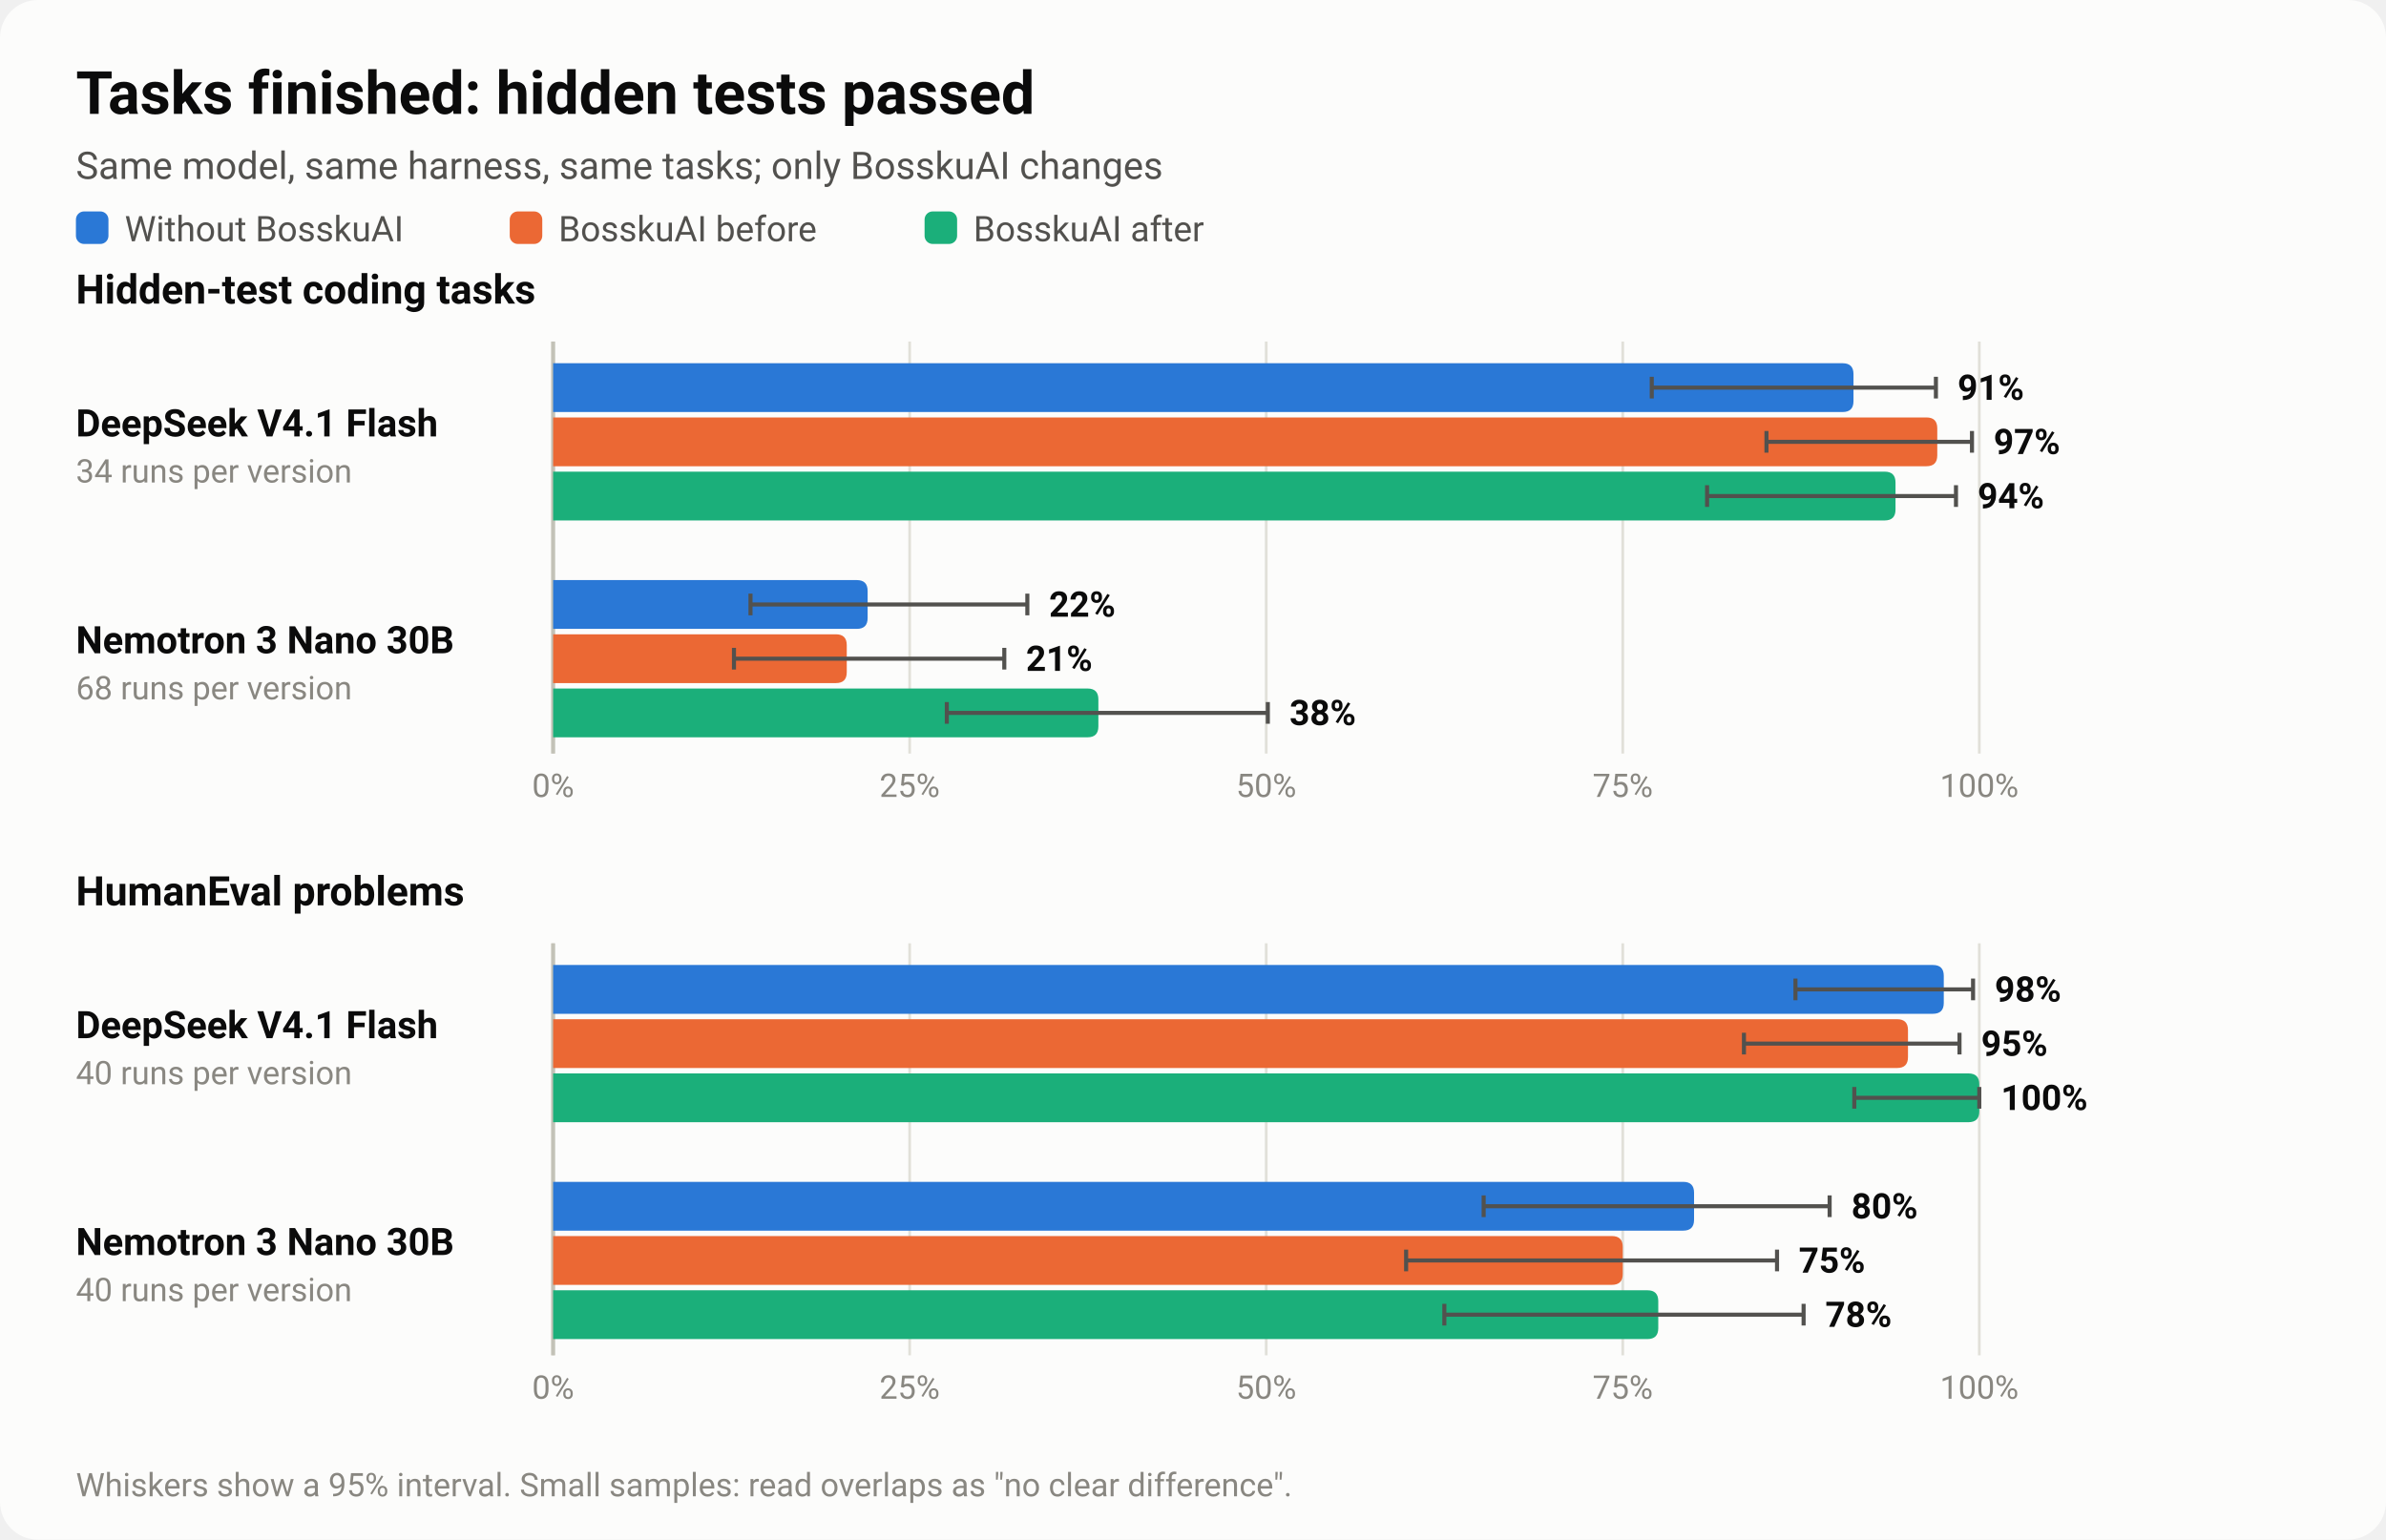
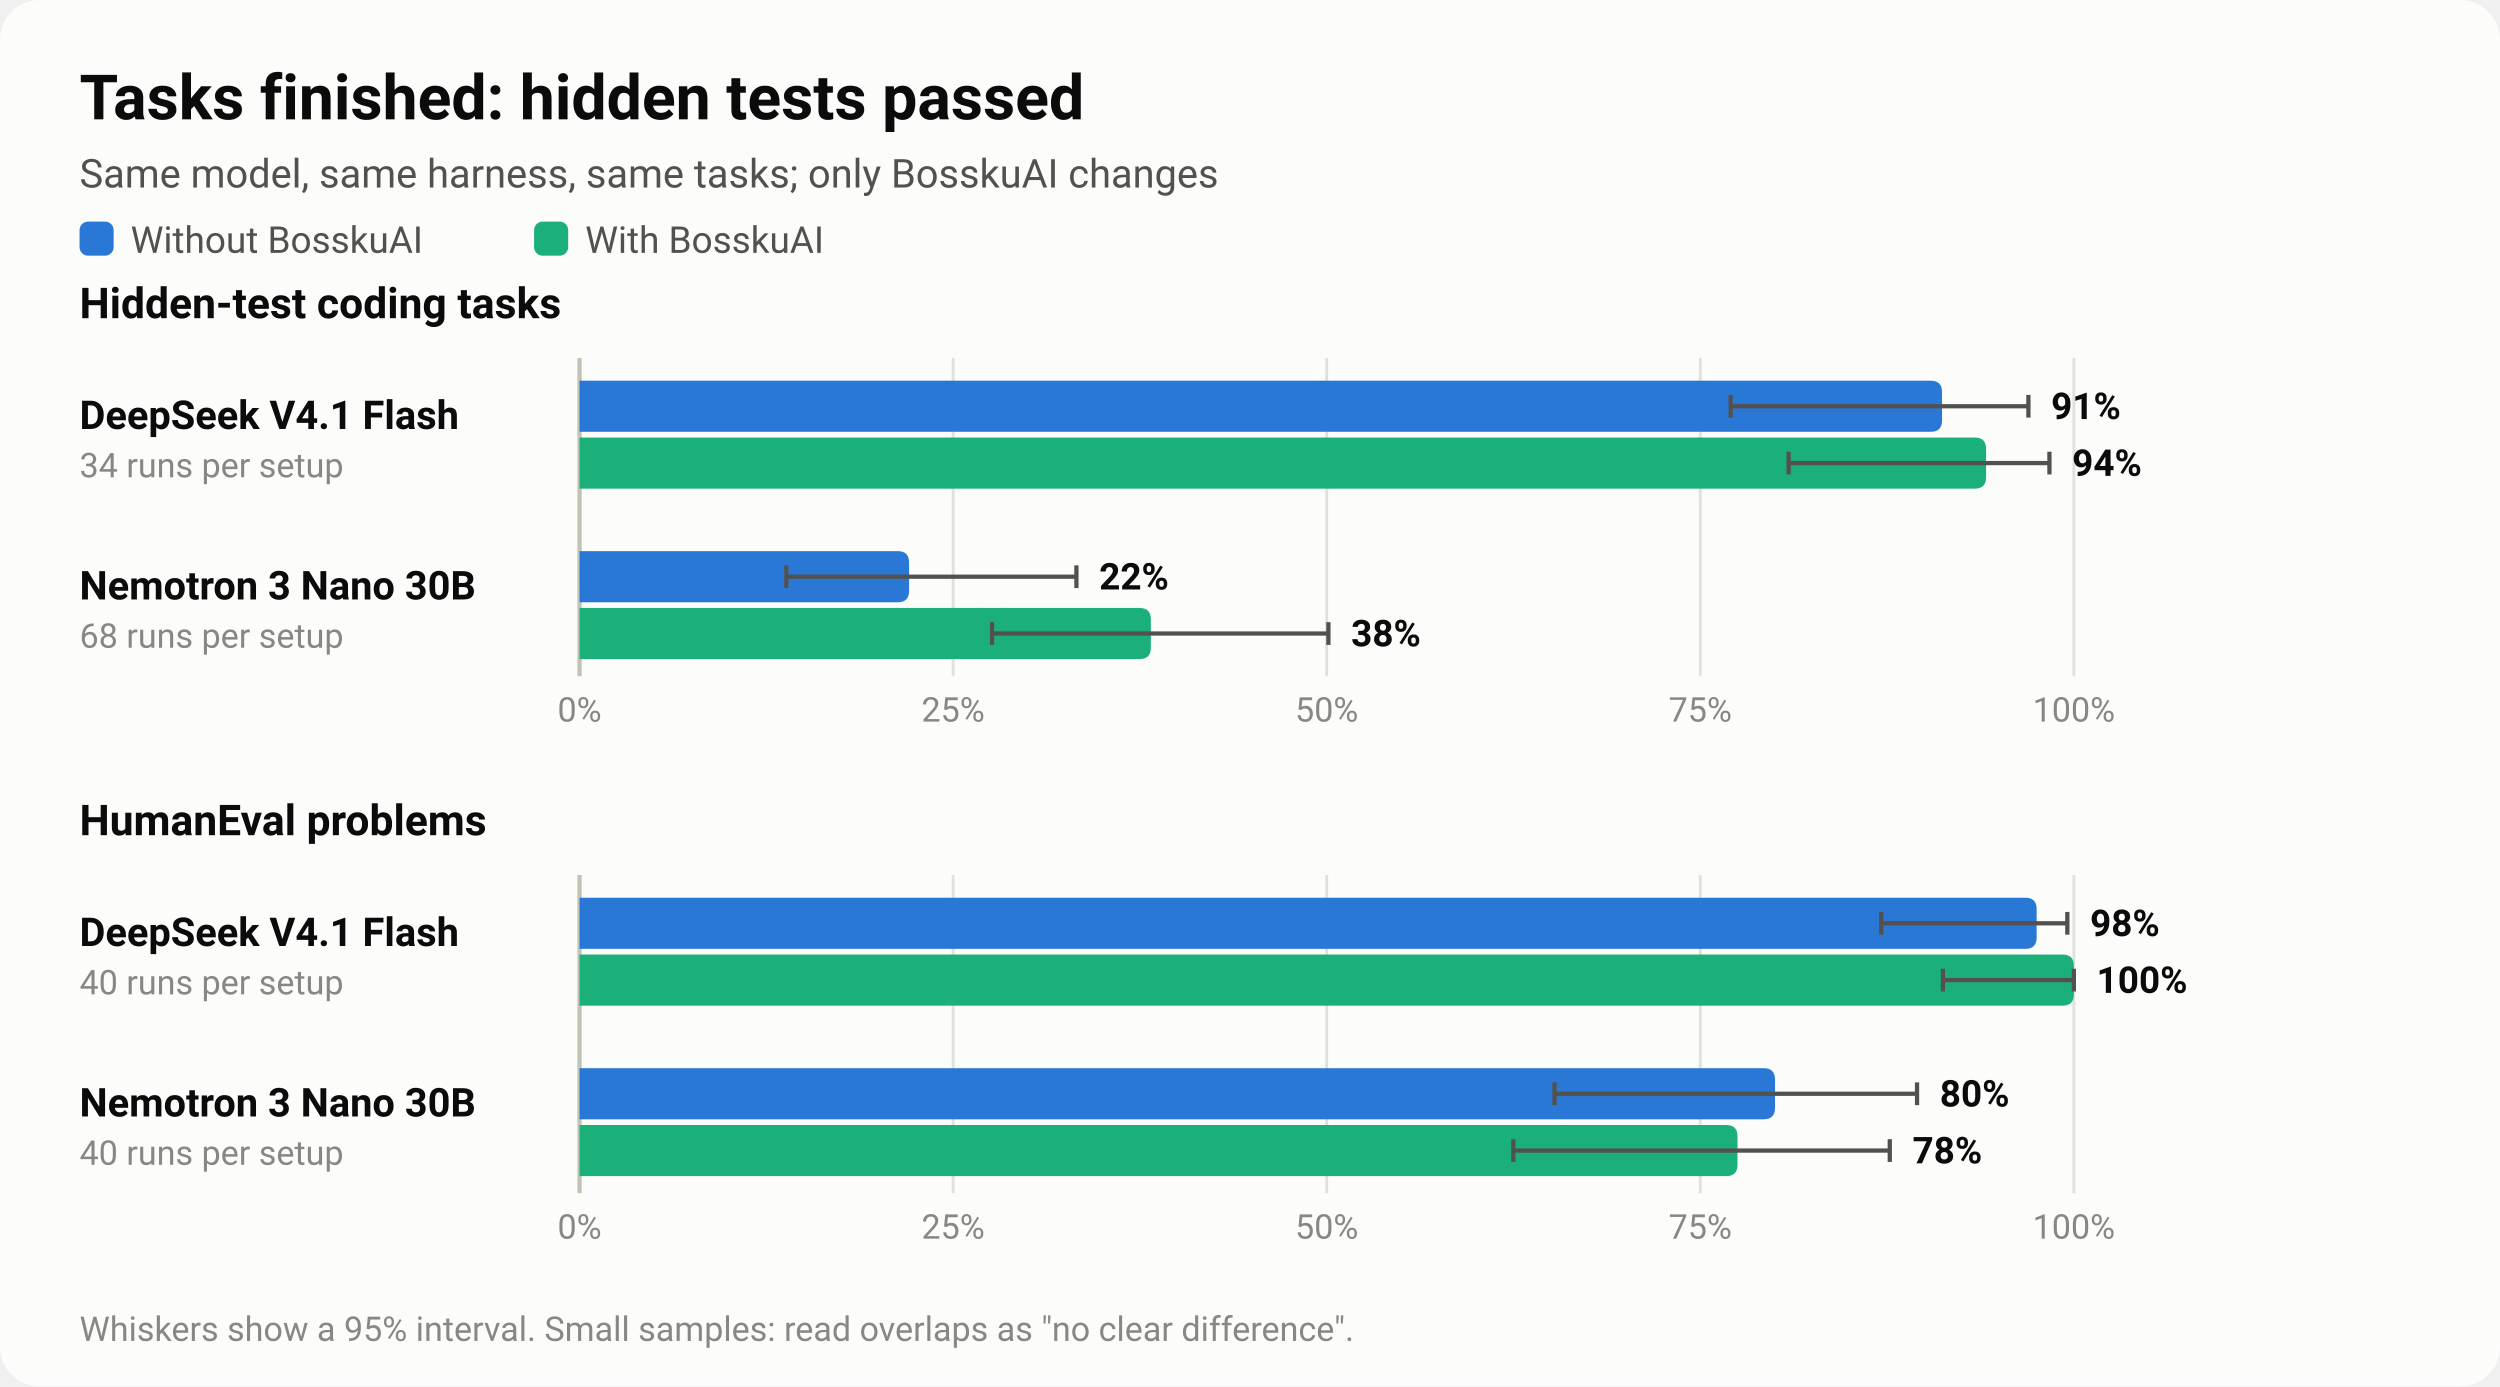
- <svg xmlns="http://www.w3.org/2000/svg" viewBox="0 0 880 568" width="880" height="568" role="img" aria-labelledby="t d">
-   <style>text{font-family:system-ui, -apple-system, "Segoe UI", Roboto, sans-serif}.card{fill:#fcfcfb}.ink{fill:#0b0b0b}.ink2{fill:#52514e}.muted{fill:#898781}.grid{stroke:#e1e0d9}.base{stroke:#c3c2b7}.whisker{stroke:#52514e}.s0{fill:#2a78d6}.s1{fill:#eb6834}.s2{fill:#1baf7a}@media (prefers-color-scheme:dark){.card{fill:#1a1a19}.ink{fill:#ffffff}.ink2{fill:#c3c2b7}.muted{fill:#898781}.grid{stroke:#2c2c2a}.base{stroke:#383835}.whisker{stroke:#c3c2b7}.s0{fill:#3987e5}.s1{fill:#d95926}.s2{fill:#199e70}}</style>
-   <rect class="card" width="880" height="568" rx="14" />
+ <svg xmlns="http://www.w3.org/2000/svg" viewBox="0 0 880 488" width="880" height="488" role="img" aria-labelledby="t d">
+   <style>text{font-family:system-ui, -apple-system, "Segoe UI", Roboto, sans-serif}.card{fill:#fcfcfb}.ink{fill:#0b0b0b}.ink2{fill:#52514e}.muted{fill:#898781}.grid{stroke:#e1e0d9}.base{stroke:#c3c2b7}.whisker{stroke:#52514e}.s0{fill:#2a78d6}.s1{fill:#1baf7a}@media (prefers-color-scheme:dark){.card{fill:#1a1a19}.ink{fill:#ffffff}.ink2{fill:#c3c2b7}.muted{fill:#898781}.grid{stroke:#2c2c2a}.base{stroke:#383835}.whisker{stroke:#c3c2b7}.s0{fill:#3987e5}.s1{fill:#199e70}}</style>
+   <rect class="card" width="880" height="488" rx="14" />
  <text class="ink" x="28" y="42" font-size="22" font-weight="650">Tasks finished: hidden tests passed</text>
  <text class="ink2" x="28" y="66" font-size="14">Same model, same harness, same tasks; only BosskuAI changes</text>
  <rect class="s0" x="28" y="78" width="12" height="12" rx="3" />
  <text class="ink2" x="46" y="89" font-size="13">Without BosskuAI</text>
  <rect class="s1" x="188" y="78" width="12" height="12" rx="3" />
-   <text class="ink2" x="206" y="89" font-size="13">BosskuAI before</text>
-   <rect class="s2" x="341" y="78" width="12" height="12" rx="3" />
-   <text class="ink2" x="359" y="89" font-size="13">BosskuAI after</text>
+   <text class="ink2" x="206" y="89" font-size="13">With BosskuAI</text>
  <text class="ink" x="28" y="112" font-size="15" font-weight="650">Hidden-test coding tasks</text>
-   <line class="grid" x1="204.0" y1="126" x2="204.0" y2="278" stroke-width="1" />
-   <text class="muted" x="204.0" y="294" font-size="12" text-anchor="middle">0%</text>
-   <line class="grid" x1="335.5" y1="126" x2="335.5" y2="278" stroke-width="1" />
-   <text class="muted" x="335.5" y="294" font-size="12" text-anchor="middle">25%</text>
-   <line class="grid" x1="467.0" y1="126" x2="467.0" y2="278" stroke-width="1" />
-   <text class="muted" x="467.0" y="294" font-size="12" text-anchor="middle">50%</text>
-   <line class="grid" x1="598.5" y1="126" x2="598.5" y2="278" stroke-width="1" />
-   <text class="muted" x="598.5" y="294" font-size="12" text-anchor="middle">75%</text>
-   <line class="grid" x1="730.0" y1="126" x2="730.0" y2="278" stroke-width="1" />
-   <text class="muted" x="730.0" y="294" font-size="12" text-anchor="middle">100%</text>
-   <line class="base" x1="204" y1="126" x2="204" y2="278" stroke-width="1.5" />
-   <text class="ink" x="28" y="161.0" font-size="14" font-weight="600">DeepSeek V4.1 Flash</text>
-   <text class="muted" x="28" y="178.0" font-size="12">34 runs per version</text>
+   <line class="grid" x1="204.0" y1="126" x2="204.0" y2="238" stroke-width="1" />
+   <text class="muted" x="204.0" y="254" font-size="12" text-anchor="middle">0%</text>
+   <line class="grid" x1="335.5" y1="126" x2="335.5" y2="238" stroke-width="1" />
+   <text class="muted" x="335.5" y="254" font-size="12" text-anchor="middle">25%</text>
+   <line class="grid" x1="467.0" y1="126" x2="467.0" y2="238" stroke-width="1" />
+   <text class="muted" x="467.0" y="254" font-size="12" text-anchor="middle">50%</text>
+   <line class="grid" x1="598.5" y1="126" x2="598.5" y2="238" stroke-width="1" />
+   <text class="muted" x="598.5" y="254" font-size="12" text-anchor="middle">75%</text>
+   <line class="grid" x1="730.0" y1="126" x2="730.0" y2="238" stroke-width="1" />
+   <text class="muted" x="730.0" y="254" font-size="12" text-anchor="middle">100%</text>
+   <line class="base" x1="204" y1="126" x2="204" y2="238" stroke-width="1.5" />
+   <text class="ink" x="28" y="151.0" font-size="14" font-weight="600">DeepSeek V4.1 Flash</text>
+   <text class="muted" x="28" y="168.0" font-size="12">34 runs per setup</text>
  <path class="s0" d="M204,134 H679.6 Q683.6,134 683.6,138.0 V148.0 Q683.6,152 679.6,152 H204 Z" />
  <line class="whisker" x1="609.2" y1="143.0" x2="714.0" y2="143.0" stroke-width="1.5" />
  <line class="whisker" x1="609.2" y1="139.0" x2="609.2" y2="147.0" stroke-width="1.5" />
  <line class="whisker" x1="714.0" y1="139.0" x2="714.0" y2="147.0" stroke-width="1.5" />
  <text class="ink" x="722.0" y="147.5" font-size="13" font-weight="600">91%</text>
-   <path class="s1" d="M204,154 H710.5 Q714.5,154 714.5,158.0 V168.0 Q714.5,172 710.5,172 H204 Z" />
-   <line class="whisker" x1="651.5" y1="163.0" x2="727.3" y2="163.0" stroke-width="1.5" />
-   <line class="whisker" x1="651.5" y1="159.0" x2="651.5" y2="167.0" stroke-width="1.5" />
-   <line class="whisker" x1="727.3" y1="159.0" x2="727.3" y2="167.0" stroke-width="1.5" />
-   <text class="ink" x="735.3" y="167.5" font-size="13" font-weight="600">97%</text>
-   <path class="s2" d="M204,174 H695.1 Q699.1,174 699.1,178.0 V188.0 Q699.1,192 695.1,192 H204 Z" />
-   <line class="whisker" x1="629.6" y1="183.0" x2="721.4" y2="183.0" stroke-width="1.5" />
-   <line class="whisker" x1="629.6" y1="179.0" x2="629.6" y2="187.0" stroke-width="1.5" />
-   <line class="whisker" x1="721.4" y1="179.0" x2="721.4" y2="187.0" stroke-width="1.5" />
-   <text class="ink" x="729.4" y="187.5" font-size="13" font-weight="600">94%</text>
-   <text class="ink" x="28" y="241.0" font-size="14" font-weight="600">Nemotron 3 Nano 30B</text>
-   <text class="muted" x="28" y="258.0" font-size="12">68 runs per version</text>
-   <path class="s0" d="M204,214 H316.0 Q320.0,214 320.0,218.0 V228.0 Q320.0,232 316.0,232 H204 Z" />
-   <line class="whisker" x1="276.8" y1="223.0" x2="378.9" y2="223.0" stroke-width="1.5" />
-   <line class="whisker" x1="276.8" y1="219.0" x2="276.8" y2="227.0" stroke-width="1.5" />
-   <line class="whisker" x1="378.9" y1="219.0" x2="378.9" y2="227.0" stroke-width="1.5" />
-   <text class="ink" x="386.9" y="227.5" font-size="13" font-weight="600">22%</text>
-   <path class="s1" d="M204,234 H308.3 Q312.3,234 312.3,238.0 V248.0 Q312.3,252 308.3,252 H204 Z" />
-   <line class="whisker" x1="270.7" y1="243.0" x2="370.4" y2="243.0" stroke-width="1.5" />
-   <line class="whisker" x1="270.7" y1="239.0" x2="270.7" y2="247.0" stroke-width="1.5" />
-   <line class="whisker" x1="370.4" y1="239.0" x2="370.4" y2="247.0" stroke-width="1.5" />
-   <text class="ink" x="378.4" y="247.5" font-size="13" font-weight="600">21%</text>
-   <path class="s2" d="M204,254 H401.1 Q405.1,254 405.1,258.0 V268.0 Q405.1,272 401.1,272 H204 Z" />
-   <line class="whisker" x1="349.2" y1="263.0" x2="467.6" y2="263.0" stroke-width="1.5" />
-   <line class="whisker" x1="349.2" y1="259.0" x2="349.2" y2="267.0" stroke-width="1.5" />
-   <line class="whisker" x1="467.6" y1="259.0" x2="467.6" y2="267.0" stroke-width="1.5" />
-   <text class="ink" x="475.6" y="267.5" font-size="13" font-weight="600">38%</text>
-   <text class="ink" x="28" y="334" font-size="15" font-weight="650">HumanEval problems</text>
-   <line class="grid" x1="204.0" y1="348" x2="204.0" y2="500" stroke-width="1" />
-   <text class="muted" x="204.0" y="516" font-size="12" text-anchor="middle">0%</text>
-   <line class="grid" x1="335.5" y1="348" x2="335.5" y2="500" stroke-width="1" />
-   <text class="muted" x="335.5" y="516" font-size="12" text-anchor="middle">25%</text>
-   <line class="grid" x1="467.0" y1="348" x2="467.0" y2="500" stroke-width="1" />
-   <text class="muted" x="467.0" y="516" font-size="12" text-anchor="middle">50%</text>
-   <line class="grid" x1="598.5" y1="348" x2="598.5" y2="500" stroke-width="1" />
-   <text class="muted" x="598.5" y="516" font-size="12" text-anchor="middle">75%</text>
-   <line class="grid" x1="730.0" y1="348" x2="730.0" y2="500" stroke-width="1" />
-   <text class="muted" x="730.0" y="516" font-size="12" text-anchor="middle">100%</text>
-   <line class="base" x1="204" y1="348" x2="204" y2="500" stroke-width="1.5" />
-   <text class="ink" x="28" y="383.0" font-size="14" font-weight="600">DeepSeek V4.1 Flash</text>
-   <text class="muted" x="28" y="400.0" font-size="12">40 runs per version</text>
-   <path class="s0" d="M204,356 H712.9 Q716.9,356 716.9,360.0 V370.0 Q716.9,374 712.9,374 H204 Z" />
-   <line class="whisker" x1="662.2" y1="365.0" x2="727.7" y2="365.0" stroke-width="1.5" />
-   <line class="whisker" x1="662.2" y1="361.0" x2="662.2" y2="369.0" stroke-width="1.5" />
-   <line class="whisker" x1="727.7" y1="361.0" x2="727.7" y2="369.0" stroke-width="1.5" />
-   <text class="ink" x="735.7" y="369.5" font-size="13" font-weight="600">98%</text>
-   <path class="s1" d="M204,376 H699.7 Q703.7,376 703.7,380.0 V390.0 Q703.7,394 699.7,394 H204 Z" />
-   <line class="whisker" x1="643.2" y1="385.0" x2="722.7" y2="385.0" stroke-width="1.5" />
-   <line class="whisker" x1="643.2" y1="381.0" x2="643.2" y2="389.0" stroke-width="1.5" />
-   <line class="whisker" x1="722.7" y1="381.0" x2="722.7" y2="389.0" stroke-width="1.5" />
-   <text class="ink" x="730.7" y="389.5" font-size="13" font-weight="600">95%</text>
-   <path class="s2" d="M204,396 H726.0 Q730.0,396 730.0,400.0 V410.0 Q730.0,414 726.0,414 H204 Z" />
-   <line class="whisker" x1="683.9" y1="405.0" x2="730.0" y2="405.0" stroke-width="1.5" />
-   <line class="whisker" x1="683.9" y1="401.0" x2="683.9" y2="409.0" stroke-width="1.5" />
-   <line class="whisker" x1="730.0" y1="401.0" x2="730.0" y2="409.0" stroke-width="1.5" />
-   <text class="ink" x="738.0" y="409.5" font-size="13" font-weight="600">100%</text>
-   <text class="ink" x="28" y="463.0" font-size="14" font-weight="600">Nemotron 3 Nano 30B</text>
-   <text class="muted" x="28" y="480.0" font-size="12">40 runs per version</text>
-   <path class="s0" d="M204,436 H620.8 Q624.8,436 624.8,440.0 V450.0 Q624.8,454 620.8,454 H204 Z" />
-   <line class="whisker" x1="547.2" y1="445.0" x2="674.8" y2="445.0" stroke-width="1.5" />
-   <line class="whisker" x1="547.2" y1="441.0" x2="547.2" y2="449.0" stroke-width="1.5" />
-   <line class="whisker" x1="674.8" y1="441.0" x2="674.8" y2="449.0" stroke-width="1.5" />
-   <text class="ink" x="682.8" y="449.5" font-size="13" font-weight="600">80%</text>
-   <path class="s1" d="M204,456 H594.5 Q598.5,456 598.5,460.0 V470.0 Q598.5,474 594.5,474 H204 Z" />
-   <line class="whisker" x1="518.6" y1="465.0" x2="655.4" y2="465.0" stroke-width="1.5" />
-   <line class="whisker" x1="518.6" y1="461.0" x2="518.6" y2="469.0" stroke-width="1.5" />
-   <line class="whisker" x1="655.4" y1="461.0" x2="655.4" y2="469.0" stroke-width="1.5" />
-   <text class="ink" x="663.4" y="469.5" font-size="13" font-weight="600">75%</text>
-   <path class="s2" d="M204,476 H607.6 Q611.6,476 611.6,480.0 V490.0 Q611.6,494 607.6,494 H204 Z" />
-   <line class="whisker" x1="532.7" y1="485.0" x2="665.2" y2="485.0" stroke-width="1.5" />
-   <line class="whisker" x1="532.7" y1="481.0" x2="532.7" y2="489.0" stroke-width="1.5" />
-   <line class="whisker" x1="665.2" y1="481.0" x2="665.2" y2="489.0" stroke-width="1.5" />
-   <text class="ink" x="673.2" y="489.5" font-size="13" font-weight="600">78%</text>
-   <text class="muted" x="28" y="552" font-size="12">Whiskers show a 95% interval. Small samples: read overlaps as "no clear difference".</text>
+   <path class="s1" d="M204,154 H695.1 Q699.1,154 699.1,158.0 V168.0 Q699.1,172 695.1,172 H204 Z" />
+   <line class="whisker" x1="629.6" y1="163.0" x2="721.4" y2="163.0" stroke-width="1.5" />
+   <line class="whisker" x1="629.6" y1="159.0" x2="629.6" y2="167.0" stroke-width="1.5" />
+   <line class="whisker" x1="721.4" y1="159.0" x2="721.4" y2="167.0" stroke-width="1.5" />
+   <text class="ink" x="729.4" y="167.5" font-size="13" font-weight="600">94%</text>
+   <text class="ink" x="28" y="211.0" font-size="14" font-weight="600">Nemotron 3 Nano 30B</text>
+   <text class="muted" x="28" y="228.0" font-size="12">68 runs per setup</text>
+   <path class="s0" d="M204,194 H316.0 Q320.0,194 320.0,198.0 V208.0 Q320.0,212 316.0,212 H204 Z" />
+   <line class="whisker" x1="276.8" y1="203.0" x2="378.9" y2="203.0" stroke-width="1.5" />
+   <line class="whisker" x1="276.8" y1="199.0" x2="276.8" y2="207.0" stroke-width="1.5" />
+   <line class="whisker" x1="378.9" y1="199.0" x2="378.9" y2="207.0" stroke-width="1.5" />
+   <text class="ink" x="386.9" y="207.5" font-size="13" font-weight="600">22%</text>
+   <path class="s1" d="M204,214 H401.1 Q405.1,214 405.1,218.0 V228.0 Q405.1,232 401.1,232 H204 Z" />
+   <line class="whisker" x1="349.2" y1="223.0" x2="467.6" y2="223.0" stroke-width="1.5" />
+   <line class="whisker" x1="349.2" y1="219.0" x2="349.2" y2="227.0" stroke-width="1.5" />
+   <line class="whisker" x1="467.6" y1="219.0" x2="467.6" y2="227.0" stroke-width="1.5" />
+   <text class="ink" x="475.6" y="227.5" font-size="13" font-weight="600">38%</text>
+   <text class="ink" x="28" y="294" font-size="15" font-weight="650">HumanEval problems</text>
+   <line class="grid" x1="204.0" y1="308" x2="204.0" y2="420" stroke-width="1" />
+   <text class="muted" x="204.0" y="436" font-size="12" text-anchor="middle">0%</text>
+   <line class="grid" x1="335.5" y1="308" x2="335.5" y2="420" stroke-width="1" />
+   <text class="muted" x="335.5" y="436" font-size="12" text-anchor="middle">25%</text>
+   <line class="grid" x1="467.0" y1="308" x2="467.0" y2="420" stroke-width="1" />
+   <text class="muted" x="467.0" y="436" font-size="12" text-anchor="middle">50%</text>
+   <line class="grid" x1="598.5" y1="308" x2="598.5" y2="420" stroke-width="1" />
+   <text class="muted" x="598.5" y="436" font-size="12" text-anchor="middle">75%</text>
+   <line class="grid" x1="730.0" y1="308" x2="730.0" y2="420" stroke-width="1" />
+   <text class="muted" x="730.0" y="436" font-size="12" text-anchor="middle">100%</text>
+   <line class="base" x1="204" y1="308" x2="204" y2="420" stroke-width="1.5" />
+   <text class="ink" x="28" y="333.0" font-size="14" font-weight="600">DeepSeek V4.1 Flash</text>
+   <text class="muted" x="28" y="350.0" font-size="12">40 runs per setup</text>
+   <path class="s0" d="M204,316 H712.9 Q716.9,316 716.9,320.0 V330.0 Q716.9,334 712.9,334 H204 Z" />
+   <line class="whisker" x1="662.2" y1="325.0" x2="727.7" y2="325.0" stroke-width="1.5" />
+   <line class="whisker" x1="662.2" y1="321.0" x2="662.2" y2="329.0" stroke-width="1.5" />
+   <line class="whisker" x1="727.7" y1="321.0" x2="727.7" y2="329.0" stroke-width="1.5" />
+   <text class="ink" x="735.7" y="329.5" font-size="13" font-weight="600">98%</text>
+   <path class="s1" d="M204,336 H726.0 Q730.0,336 730.0,340.0 V350.0 Q730.0,354 726.0,354 H204 Z" />
+   <line class="whisker" x1="683.9" y1="345.0" x2="730.0" y2="345.0" stroke-width="1.5" />
+   <line class="whisker" x1="683.9" y1="341.0" x2="683.9" y2="349.0" stroke-width="1.5" />
+   <line class="whisker" x1="730.0" y1="341.0" x2="730.0" y2="349.0" stroke-width="1.5" />
+   <text class="ink" x="738.0" y="349.5" font-size="13" font-weight="600">100%</text>
+   <text class="ink" x="28" y="393.0" font-size="14" font-weight="600">Nemotron 3 Nano 30B</text>
+   <text class="muted" x="28" y="410.0" font-size="12">40 runs per setup</text>
+   <path class="s0" d="M204,376 H620.8 Q624.8,376 624.8,380.0 V390.0 Q624.8,394 620.8,394 H204 Z" />
+   <line class="whisker" x1="547.2" y1="385.0" x2="674.8" y2="385.0" stroke-width="1.5" />
+   <line class="whisker" x1="547.2" y1="381.0" x2="547.2" y2="389.0" stroke-width="1.5" />
+   <line class="whisker" x1="674.8" y1="381.0" x2="674.8" y2="389.0" stroke-width="1.5" />
+   <text class="ink" x="682.8" y="389.5" font-size="13" font-weight="600">80%</text>
+   <path class="s1" d="M204,396 H607.6 Q611.6,396 611.6,400.0 V410.0 Q611.6,414 607.6,414 H204 Z" />
+   <line class="whisker" x1="532.7" y1="405.0" x2="665.2" y2="405.0" stroke-width="1.5" />
+   <line class="whisker" x1="532.7" y1="401.0" x2="532.7" y2="409.0" stroke-width="1.5" />
+   <line class="whisker" x1="665.2" y1="401.0" x2="665.2" y2="409.0" stroke-width="1.5" />
+   <text class="ink" x="673.2" y="409.5" font-size="13" font-weight="600">78%</text>
+   <text class="muted" x="28" y="472" font-size="12">Whiskers show a 95% interval. Small samples: read overlaps as "no clear difference".</text>
</svg>
